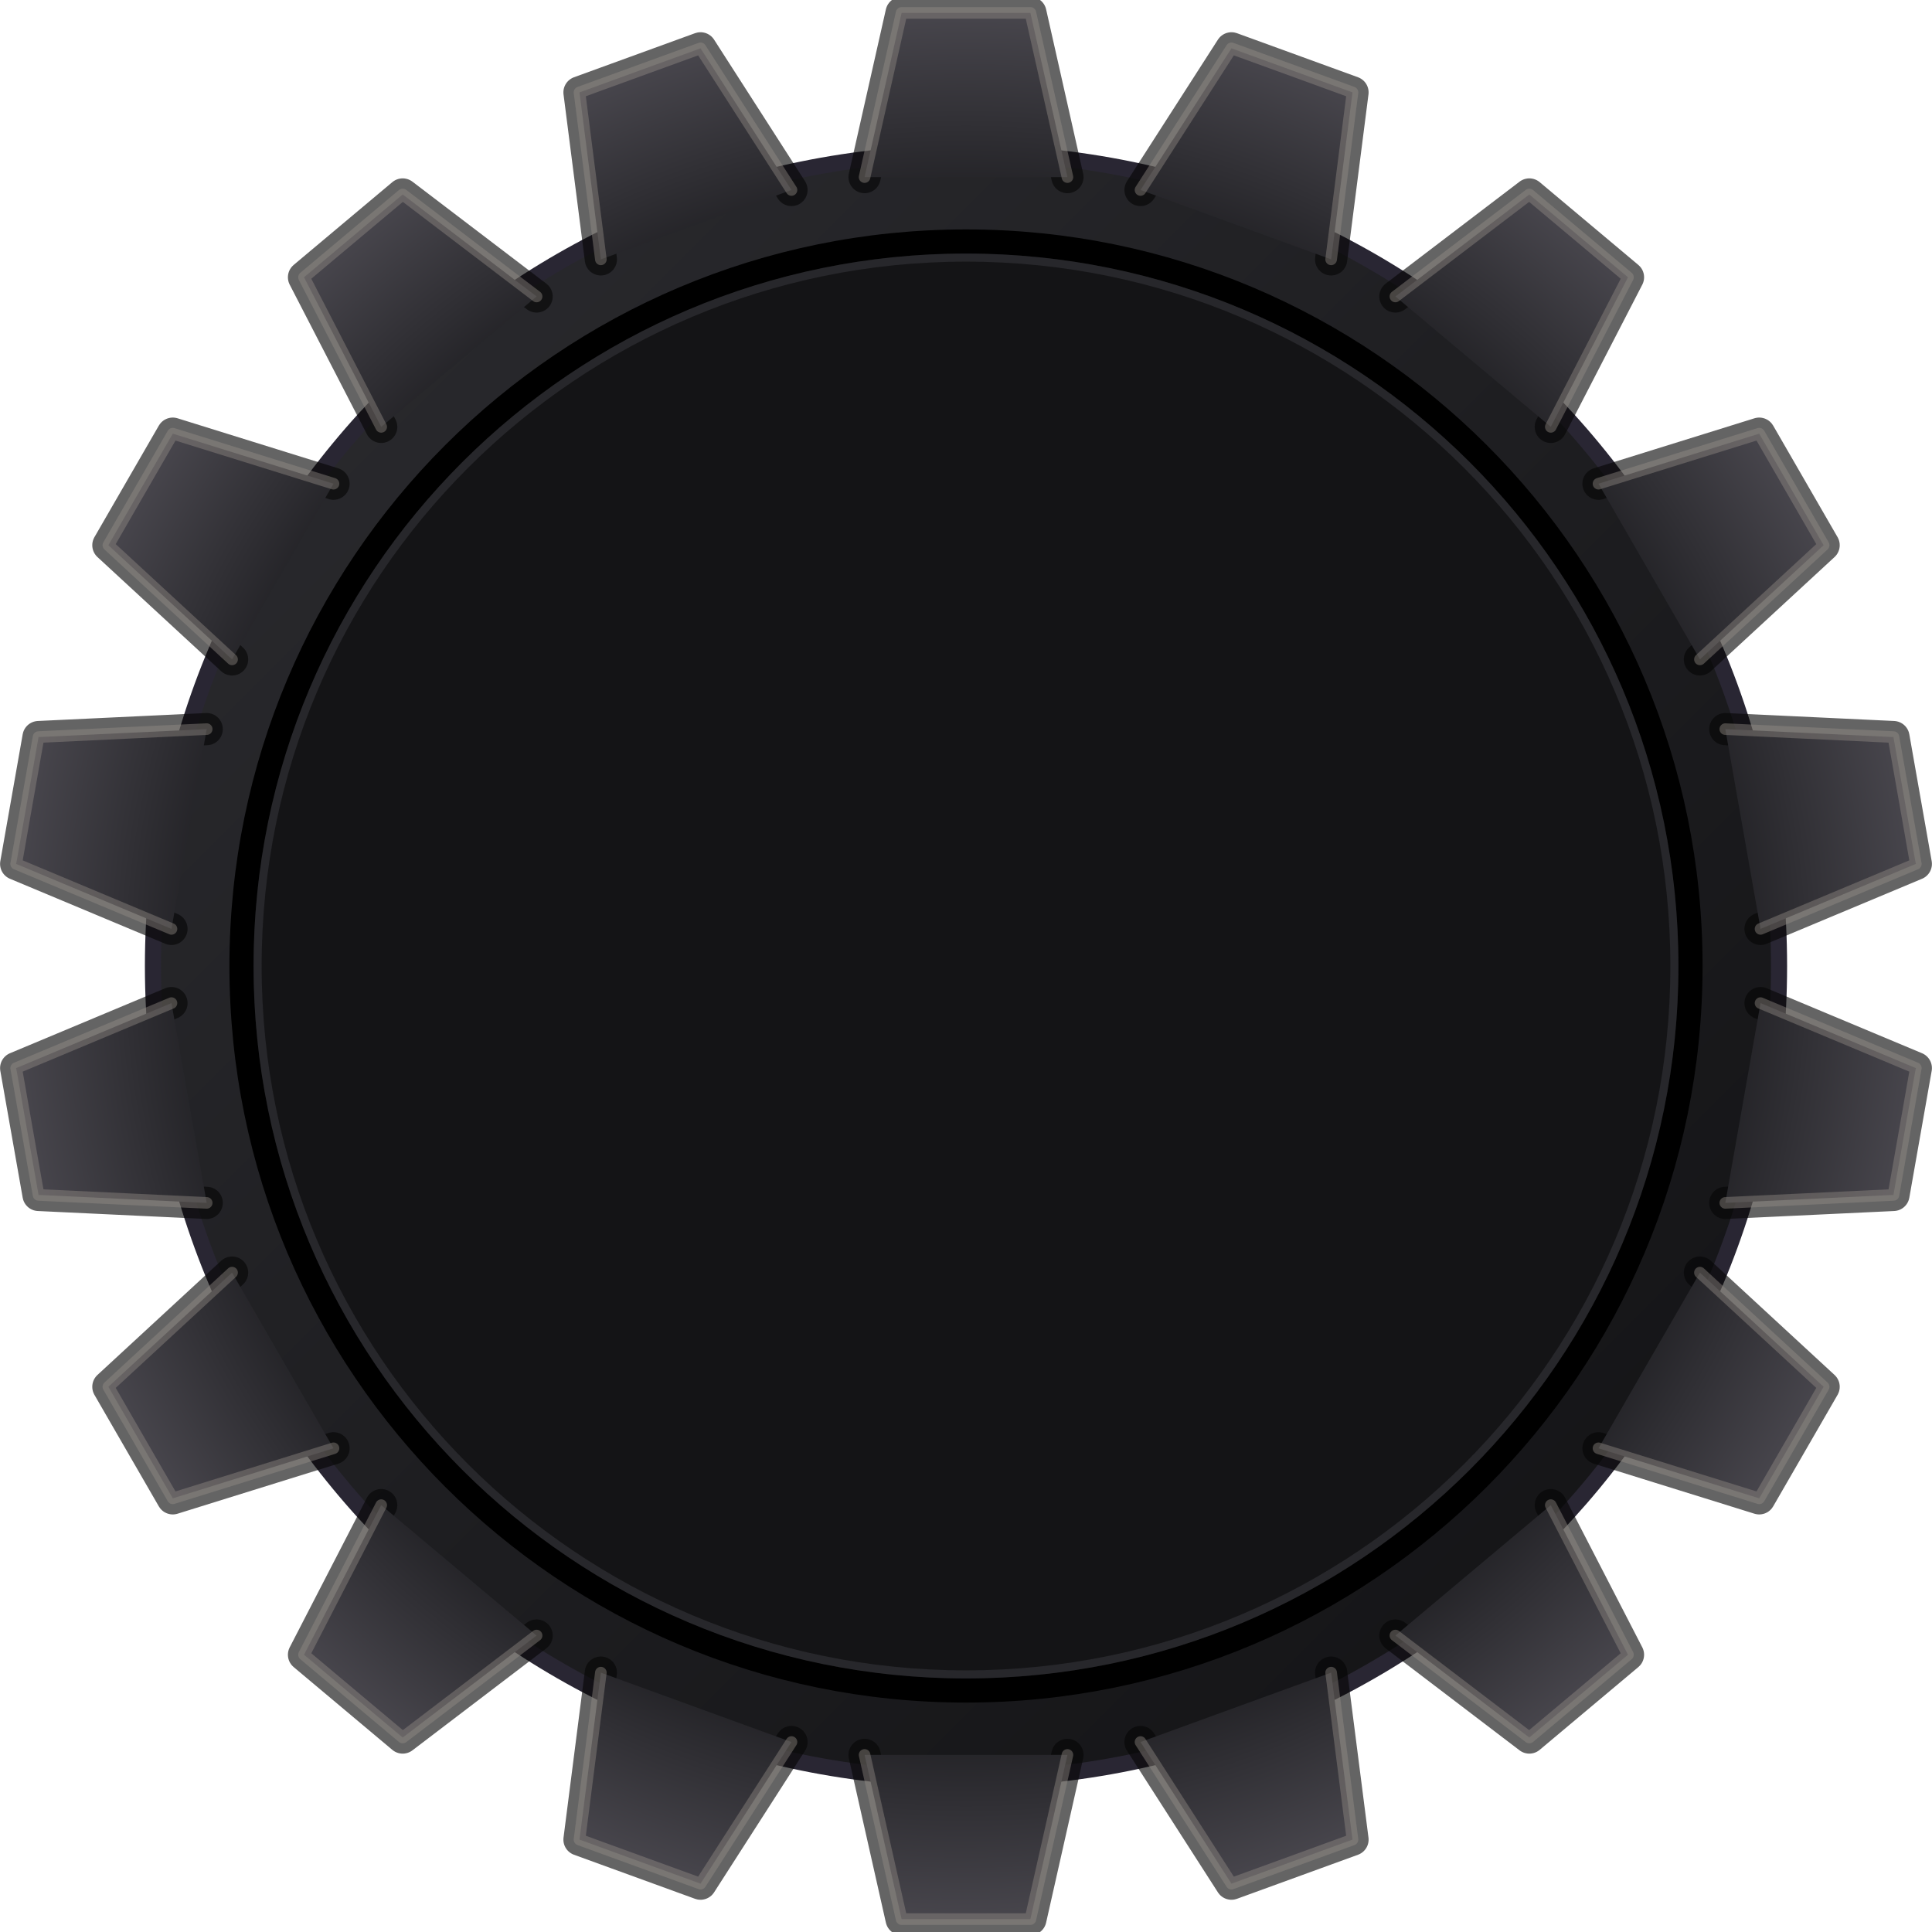
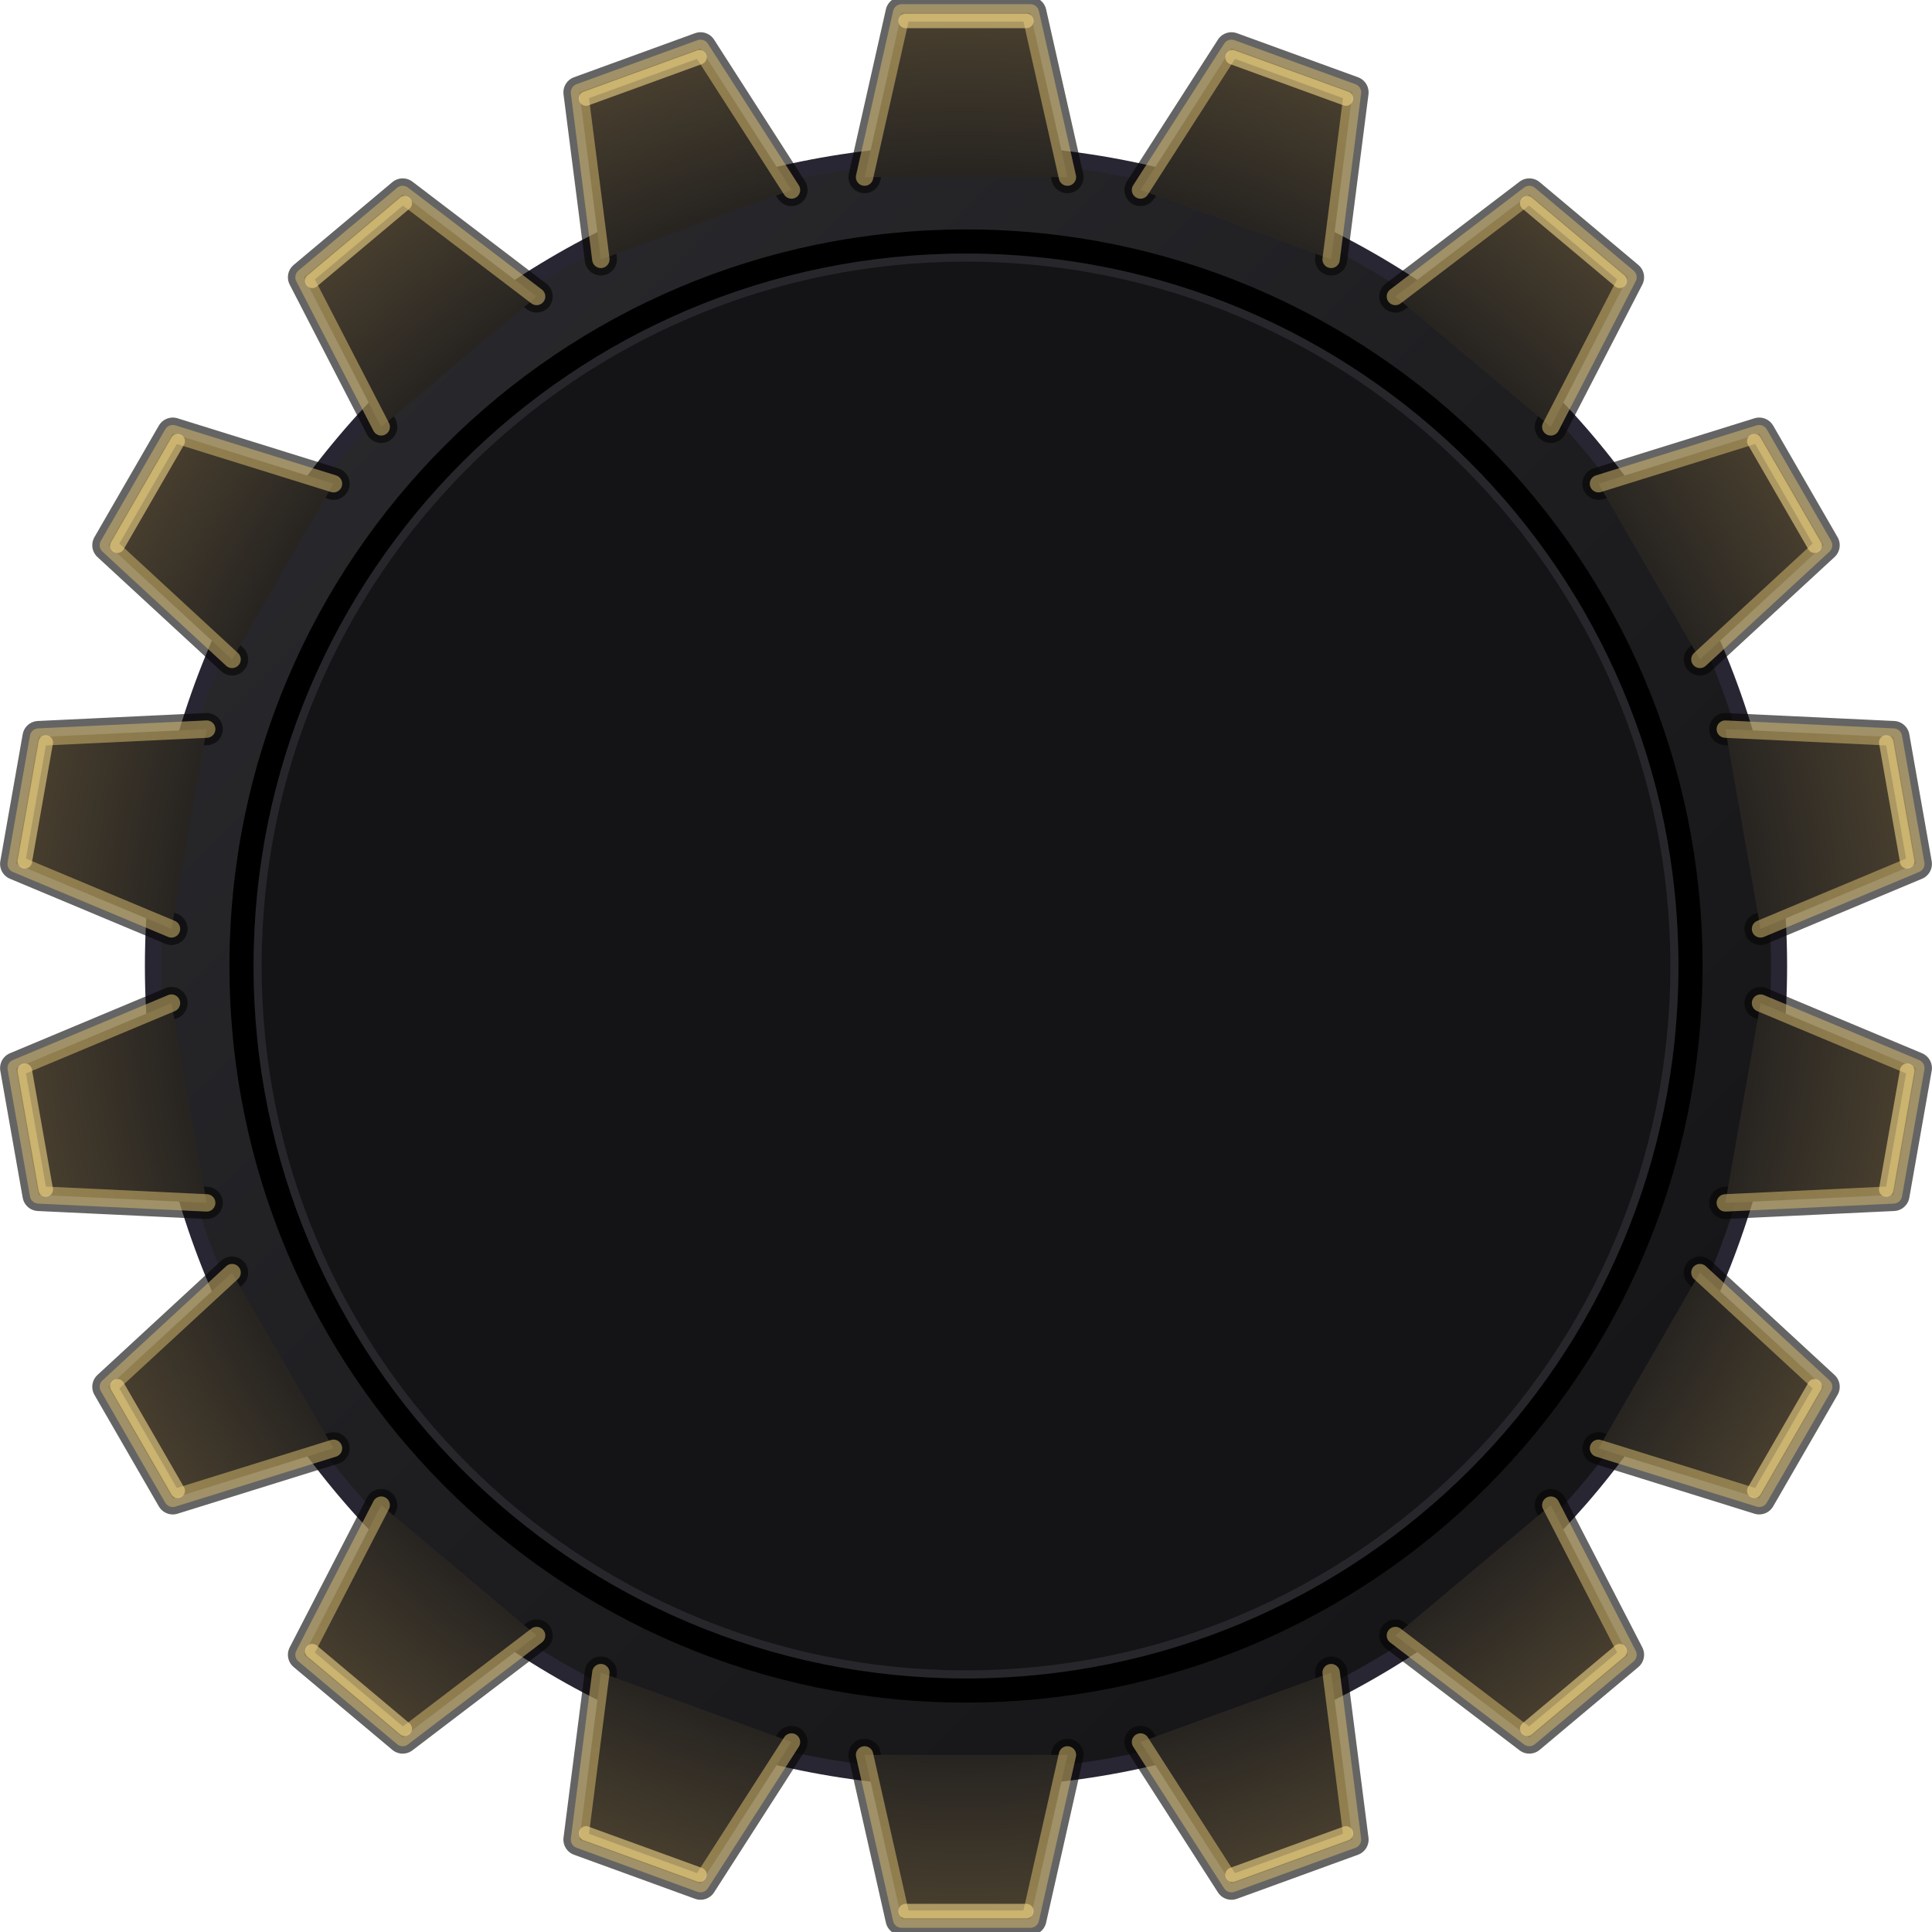
<svg xmlns="http://www.w3.org/2000/svg" viewBox="0 0 120 120" width="120" height="120" version="1.1">
  <defs>
    <linearGradient id="darkGearGrad" x1="0%" y1="0%" x2="100%" y2="100%">
      <stop offset="0%" stop-color="#2c2c30" />
      <stop offset="50%" stop-color="#1e1e21" />
      <stop offset="100%" stop-color="#121214" />
    </linearGradient>
    <radialGradient id="toothFaceGrad" cx="60" cy="60" r="60" gradientUnits="userSpaceOnUse">
      <stop offset="74%" stop-color="#17171a" />
-       <stop offset="100%" stop-color="#4a484f" />
+       <stop offset="100%" stop-color="#4c4230" />
    </radialGradient>
  </defs>
  <g id="outer-gear-rim" stroke="#09090a" stroke-width="0.8">
    <circle cx="60" cy="60" r="50.5" fill="url(#darkGearGrad)" stroke="#292633" stroke-width="1" />
    <g id="gear-teeth-shadow" fill="none" stroke="#050506" stroke-width="2" stroke-linecap="round" stroke-linejoin="round" stroke-opacity="0.62">
      <path d="M 53.7,11 L 56,0.8 L 64,0.8 L 66.3,11" transform="rotate(0,60,60)" />
      <path d="M 53.7,11 L 56,0.8 L 64,0.8 L 66.3,11" transform="rotate(20,60,60)" />
      <path d="M 53.7,11 L 56,0.8 L 64,0.8 L 66.3,11" transform="rotate(40,60,60)" />
      <path d="M 53.7,11 L 56,0.8 L 64,0.8 L 66.3,11" transform="rotate(60,60,60)" />
      <path d="M 53.7,11 L 56,0.8 L 64,0.8 L 66.3,11" transform="rotate(80,60,60)" />
      <path d="M 53.7,11 L 56,0.8 L 64,0.8 L 66.3,11" transform="rotate(100,60,60)" />
      <path d="M 53.7,11 L 56,0.8 L 64,0.8 L 66.3,11" transform="rotate(120,60,60)" />
      <path d="M 53.7,11 L 56,0.8 L 64,0.8 L 66.3,11" transform="rotate(140,60,60)" />
      <path d="M 53.7,11 L 56,0.8 L 64,0.8 L 66.3,11" transform="rotate(160,60,60)" />
      <path d="M 53.7,11 L 56,0.8 L 64,0.8 L 66.3,11" transform="rotate(180,60,60)" />
      <path d="M 53.7,11 L 56,0.8 L 64,0.8 L 66.3,11" transform="rotate(200,60,60)" />
      <path d="M 53.7,11 L 56,0.8 L 64,0.8 L 66.3,11" transform="rotate(220,60,60)" />
      <path d="M 53.7,11 L 56,0.8 L 64,0.8 L 66.3,11" transform="rotate(240,60,60)" />
      <path d="M 53.7,11 L 56,0.8 L 64,0.8 L 66.3,11" transform="rotate(260,60,60)" />
      <path d="M 53.7,11 L 56,0.8 L 64,0.8 L 66.3,11" transform="rotate(280,60,60)" />
      <path d="M 53.7,11 L 56,0.8 L 64,0.8 L 66.3,11" transform="rotate(300,60,60)" />
      <path d="M 53.7,11 L 56,0.8 L 64,0.8 L 66.3,11" transform="rotate(320,60,60)" />
      <path d="M 53.7,11 L 56,0.8 L 64,0.8 L 66.3,11" transform="rotate(340,60,60)" />
    </g>
-     <g id="gear-teeth-group" stroke="#969088" stroke-width="0.72" stroke-linecap="round" stroke-linejoin="round" stroke-opacity="0.42">
+     <g id="gear-teeth-group" stroke="#d0b56c" stroke-width="1.08" stroke-linecap="round" stroke-linejoin="round" stroke-opacity="0.56">
      <path d="M 53.7,11 L 56,0.8 L 64,0.8 L 66.3,11" fill="url(#toothFaceGrad)" transform="rotate(0,60,60)" />
      <path d="M 53.7,11 L 56,0.8 L 64,0.8 L 66.3,11" fill="url(#toothFaceGrad)" transform="rotate(20,60,60)" />
      <path d="M 53.7,11 L 56,0.8 L 64,0.8 L 66.3,11" fill="url(#toothFaceGrad)" transform="rotate(40,60,60)" />
      <path d="M 53.7,11 L 56,0.8 L 64,0.8 L 66.3,11" fill="url(#toothFaceGrad)" transform="rotate(60,60,60)" />
      <path d="M 53.7,11 L 56,0.8 L 64,0.8 L 66.3,11" fill="url(#toothFaceGrad)" transform="rotate(80,60,60)" />
      <path d="M 53.7,11 L 56,0.8 L 64,0.8 L 66.3,11" fill="url(#toothFaceGrad)" transform="rotate(100,60,60)" />
      <path d="M 53.7,11 L 56,0.8 L 64,0.8 L 66.3,11" fill="url(#toothFaceGrad)" transform="rotate(120,60,60)" />
      <path d="M 53.7,11 L 56,0.8 L 64,0.8 L 66.3,11" fill="url(#toothFaceGrad)" transform="rotate(140,60,60)" />
      <path d="M 53.7,11 L 56,0.8 L 64,0.8 L 66.3,11" fill="url(#toothFaceGrad)" transform="rotate(160,60,60)" />
      <path d="M 53.7,11 L 56,0.8 L 64,0.8 L 66.3,11" fill="url(#toothFaceGrad)" transform="rotate(180,60,60)" />
      <path d="M 53.7,11 L 56,0.8 L 64,0.8 L 66.3,11" fill="url(#toothFaceGrad)" transform="rotate(200,60,60)" />
      <path d="M 53.7,11 L 56,0.8 L 64,0.8 L 66.3,11" fill="url(#toothFaceGrad)" transform="rotate(220,60,60)" />
      <path d="M 53.7,11 L 56,0.8 L 64,0.8 L 66.3,11" fill="url(#toothFaceGrad)" transform="rotate(240,60,60)" />
      <path d="M 53.7,11 L 56,0.8 L 64,0.8 L 66.3,11" fill="url(#toothFaceGrad)" transform="rotate(260,60,60)" />
      <path d="M 53.7,11 L 56,0.8 L 64,0.8 L 66.3,11" fill="url(#toothFaceGrad)" transform="rotate(280,60,60)" />
      <path d="M 53.7,11 L 56,0.8 L 64,0.8 L 66.3,11" fill="url(#toothFaceGrad)" transform="rotate(300,60,60)" />
      <path d="M 53.7,11 L 56,0.8 L 64,0.8 L 66.3,11" fill="url(#toothFaceGrad)" transform="rotate(320,60,60)" />
      <path d="M 53.7,11 L 56,0.8 L 64,0.8 L 66.3,11" fill="url(#toothFaceGrad)" transform="rotate(340,60,60)" />
    </g>
+     <g id="gear-tooth-tip-glints" fill="none" stroke="#f0d485" stroke-width="0.9" stroke-linecap="round" stroke-opacity="0.6">
+       <path d="M 56.25,1.3 L 63.75,1.3" transform="rotate(0,60,60)" />
+       <path d="M 56.25,1.3 L 63.75,1.3" transform="rotate(20,60,60)" />
+       <path d="M 56.25,1.3 L 63.75,1.3" transform="rotate(40,60,60)" />
+       <path d="M 56.25,1.3 L 63.75,1.3" transform="rotate(60,60,60)" />
+       <path d="M 56.25,1.3 L 63.75,1.3" transform="rotate(80,60,60)" />
+       <path d="M 56.25,1.3 L 63.75,1.3" transform="rotate(100,60,60)" />
+       <path d="M 56.25,1.3 L 63.75,1.3" transform="rotate(120,60,60)" />
+       <path d="M 56.25,1.3 L 63.75,1.3" transform="rotate(140,60,60)" />
+       <path d="M 56.25,1.3 L 63.75,1.3" transform="rotate(160,60,60)" />
+       <path d="M 56.25,1.3 L 63.75,1.3" transform="rotate(180,60,60)" />
+       <path d="M 56.25,1.3 L 63.75,1.3" transform="rotate(200,60,60)" />
+       <path d="M 56.25,1.3 L 63.75,1.3" transform="rotate(220,60,60)" />
+       <path d="M 56.25,1.3 L 63.75,1.3" transform="rotate(240,60,60)" />
+       <path d="M 56.25,1.3 L 63.75,1.3" transform="rotate(260,60,60)" />
+       <path d="M 56.25,1.3 L 63.75,1.3" transform="rotate(280,60,60)" />
+       <path d="M 56.25,1.3 L 63.75,1.3" transform="rotate(300,60,60)" />
+       <path d="M 56.25,1.3 L 63.75,1.3" transform="rotate(320,60,60)" />
+       <path d="M 56.25,1.3 L 63.75,1.3" transform="rotate(340,60,60)" />
+     </g>
    <circle cx="60" cy="60" r="45" fill="#141416" stroke="#000000" stroke-width="1.5" />
    <circle cx="60" cy="60" r="44" fill="none" stroke="#3a3a40" stroke-width="0.5" opacity="0.5" />
  </g>
</svg>
